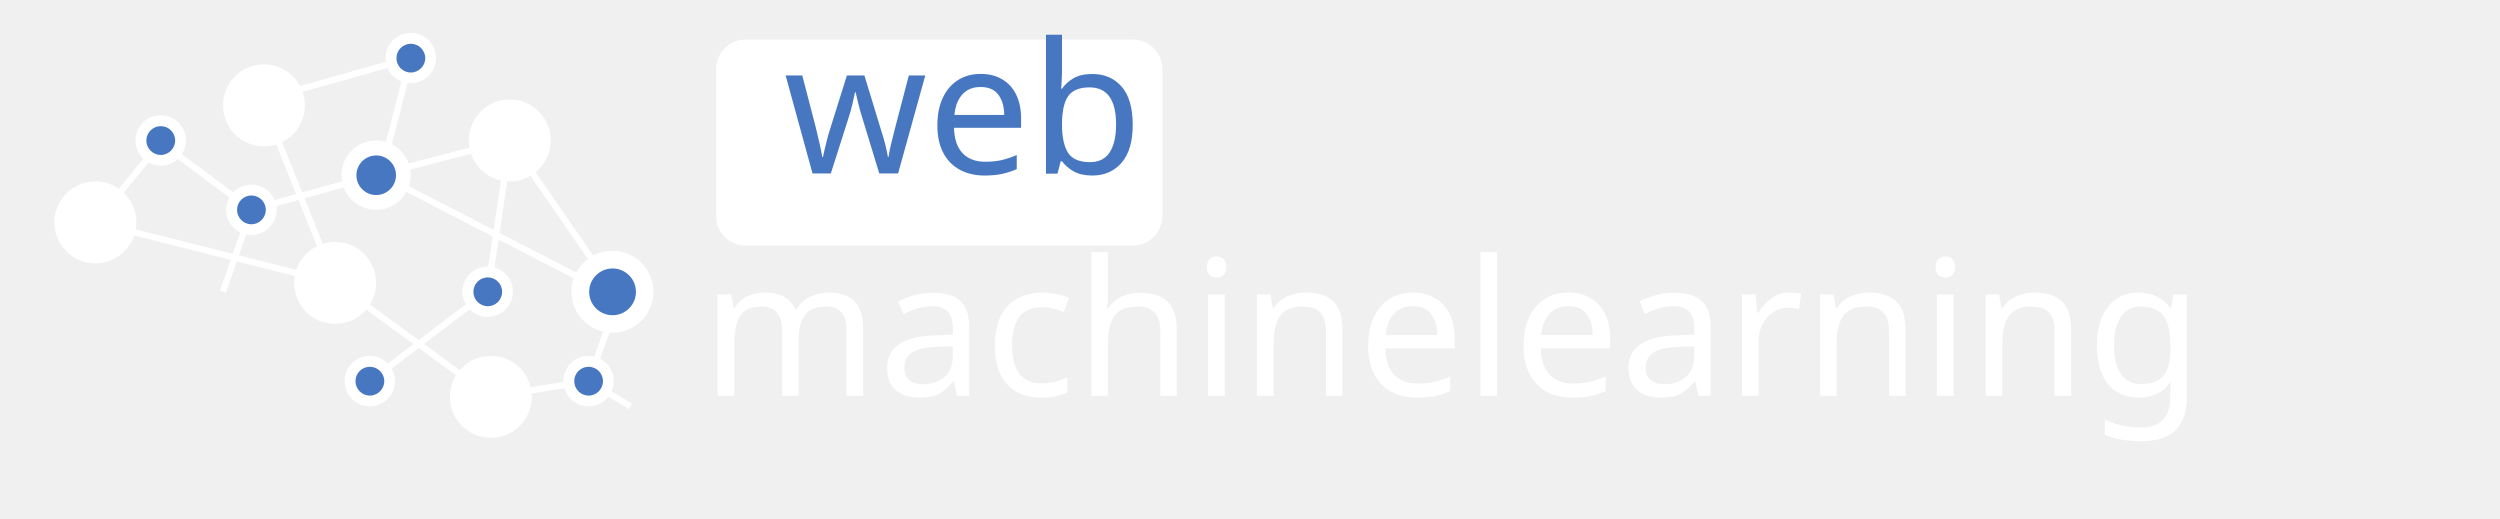
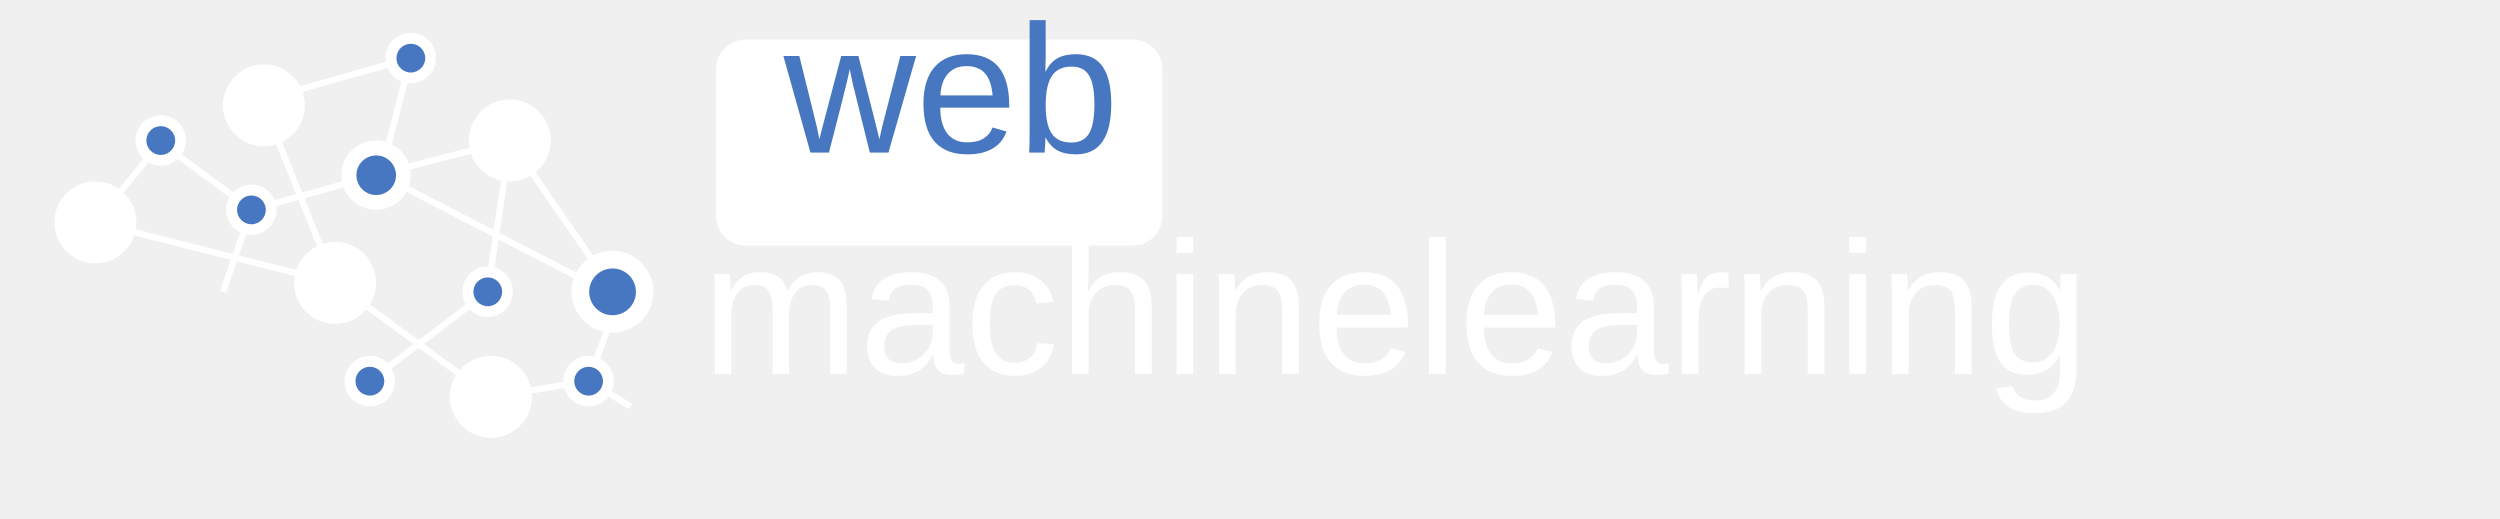
<svg xmlns="http://www.w3.org/2000/svg" xmlns:xlink="http://www.w3.org/1999/xlink" preserveAspectRatio="xMidYMid meet" viewBox="2.684 -3.515 381.39 82.256" width="377.39" height="78.26">
  <defs>
    <path d="M95.07 60.95L88.43 56.95L93.22 43.77L75.93 18.77L54.72 24.27L34.93 29.77L20.55 19.1L10.18 31.77" id="cpOv8Y6Ru" />
    <path d="M174.79 2.76C177.37 2.76 179.47 4.86 179.47 7.44C179.47 13.04 179.47 25.17 179.47 30.77C179.47 33.35 177.37 35.45 174.79 35.45C161.57 35.45 126.58 35.45 113.35 35.45C110.77 35.45 108.67 33.35 108.67 30.77C108.67 25.17 108.67 13.04 108.67 7.44C108.67 4.86 110.77 2.76 113.35 2.76C126.58 2.76 161.57 2.76 174.79 2.76Z" id="agNcJVAHg" />
-     <text id="a1qjqRMipJ" x="183" y="91" font-size="29" font-family="Poppins" font-weight="300" font-style="normal" letter-spacing="0" alignment-baseline="before-edge" transform="matrix(1 0 0 1 -63.61131 -90.91466)" style="line-height:100%" xml:space="preserve" dominant-baseline="text-before-edge">
+     <text id="a1qjqRMipJ" x="183" y="91" font-size="29" font-family="Arial, Helvetica, sans-serif" font-weight="300" font-style="normal" letter-spacing="0" alignment-baseline="before-edge" transform="matrix(1 0 0 1 -63.61131 -90.91466)" style="line-height:100%" xml:space="preserve" dominant-baseline="text-before-edge">
      <tspan x="183" dy="0.05em" alignment-baseline="before-edge" dominant-baseline="text-before-edge" text-anchor="start">web</tspan>
    </text>
-     <text id="cvPED4xOy" x="106.66" y="130" font-size="30" font-family="Poppins" font-weight="300" font-style="normal" letter-spacing="0" alignment-baseline="before-edge" transform="matrix(1 0 0 1 -0.2861446 -94)" style="line-height:100%" xml:space="preserve" dominant-baseline="text-before-edge">
+     <text id="cvPED4xOy" x="106.66" y="130" font-size="30" font-family="Arial, Helvetica, sans-serif" font-weight="300" font-style="normal" letter-spacing="0" alignment-baseline="before-edge" transform="matrix(1 0 0 1 -0.2861446 -94)" style="line-height:100%" xml:space="preserve" dominant-baseline="text-before-edge">
      <tspan x="106.66" dy="0em" alignment-baseline="before-edge" dominant-baseline="text-before-edge" text-anchor="start">machinelearning</tspan>
    </text>
    <path d="M88.43 56.95L72.93 59.45L48.22 41.38L10.18 31.77" id="a21WvlZiXo" />
    <path d="M79.43 59.45C79.43 63.04 76.52 65.95 72.93 65.95C69.34 65.95 66.43 63.04 66.43 59.45C66.43 55.86 69.34 52.95 72.93 52.95C76.52 52.95 79.43 55.86 79.43 59.45Z" id="g7g8kcl5OU" />
    <path d="M93.22 43.77L55.43 24.27L60.22 5.7L36.93 12.27" id="b2Hetrpwpy" />
    <path d="M30.43 42.77L34.93 29.77" id="gvyu2zvkY" />
    <path d="M48.22 41.38L36.93 13.2" id="b4uMXk2HFY" />
    <path d="M60.22 24.27C60.22 27.31 57.76 29.77 54.72 29.77C51.69 29.77 49.22 27.31 49.22 24.27C49.22 21.24 51.69 18.77 54.72 18.77C57.76 18.77 60.22 21.24 60.22 24.27Z" id="e2cboCoAnw" />
    <path d="M57.88 24.29C57.88 26.02 56.47 27.43 54.74 27.43C53 27.43 51.6 26.02 51.6 24.29C51.6 22.55 53 21.15 54.74 21.15C56.47 21.15 57.88 22.55 57.88 24.29Z" id="b5dP8xBYVW" />
    <path d="M54.72 41.38C54.72 44.96 51.81 47.88 48.22 47.88C44.63 47.88 41.72 44.96 41.72 41.38C41.72 37.79 44.63 34.88 48.22 34.88C51.81 34.88 54.72 37.79 54.72 41.38Z" id="acQNYkRLg" />
    <path d="M98.72 42.77C98.72 46.36 95.81 49.27 92.22 49.27C88.63 49.27 85.72 46.36 85.72 42.77C85.72 39.18 88.63 36.27 92.22 36.27C95.81 36.27 98.72 39.18 98.72 42.77Z" id="a6u11scCWb" />
    <path d="M95.95 42.79C95.95 44.84 94.29 46.5 92.24 46.5C90.19 46.5 88.53 44.84 88.53 42.79C88.53 40.74 90.19 39.08 92.24 39.08C94.29 39.08 95.95 40.74 95.95 42.79Z" id="d3IERwUKvp" />
    <path d="M53.72 56.95L72.43 42.77L75.93 19.1" id="aZDZ8EJL6" />
    <path d="M43.43 13.2C43.43 16.79 40.52 19.7 36.93 19.7C33.34 19.7 30.43 16.79 30.43 13.2C30.43 9.61 33.34 6.7 36.93 6.7C40.52 6.7 43.43 9.61 43.43 13.2Z" id="k2Lr7fZfVD" />
    <path d="M64.22 5.7C64.22 7.91 62.43 9.7 60.22 9.7C58.01 9.7 56.22 7.91 56.22 5.7C56.22 3.49 58.01 1.7 60.22 1.7C62.43 1.7 64.22 3.49 64.22 5.7Z" id="duDJVrz5n" />
    <path d="M62.52 5.71C62.52 6.97 61.49 7.99 60.23 7.99C58.97 7.99 57.95 6.97 57.95 5.71C57.95 4.45 58.97 3.43 60.23 3.43C61.49 3.43 62.52 4.45 62.52 5.71Z" id="ayIbKo1Nt" />
    <path d="M76.43 42.77C76.43 44.98 74.64 46.77 72.43 46.77C70.22 46.77 68.43 44.98 68.43 42.77C68.43 40.56 70.22 38.77 72.43 38.77C74.64 38.77 76.43 40.56 76.43 42.77Z" id="c1eIlO5ldd" />
    <path d="M74.72 42.78C74.72 44.04 73.7 45.07 72.44 45.07C71.18 45.07 70.16 44.04 70.16 42.78C70.16 41.52 71.18 40.5 72.44 40.5C73.7 40.5 74.72 41.52 74.72 42.78Z" id="f4mnf1tza5" />
    <path d="M24.55 18.77C24.55 20.98 22.75 22.77 20.55 22.77C18.34 22.77 16.55 20.98 16.55 18.77C16.55 16.56 18.34 14.77 20.55 14.77C22.75 14.77 24.55 16.56 24.55 18.77Z" id="aa2XZ5M5O" />
    <path d="M22.84 18.78C22.84 20.04 21.82 21.07 20.56 21.07C19.3 21.07 18.27 20.04 18.27 18.78C18.27 17.52 19.3 16.5 20.56 16.5C21.82 16.5 22.84 17.52 22.84 18.78Z" id="dQ6drDsUu" />
    <path d="M92.43 56.95C92.43 59.16 90.64 60.95 88.43 60.95C86.22 60.95 84.43 59.16 84.43 56.95C84.43 54.74 86.22 52.95 88.43 52.95C90.64 52.95 92.43 54.74 92.43 56.95Z" id="bmHV9Syt6" />
    <path d="M90.72 56.96C90.72 58.22 89.7 59.25 88.44 59.25C87.18 59.25 86.16 58.22 86.16 56.96C86.16 55.7 87.18 54.68 88.44 54.68C89.7 54.68 90.72 55.7 90.72 56.96Z" id="a3HX1GiA1O" />
    <path d="M82.43 18.77C82.43 22.36 79.52 25.27 75.93 25.27C72.34 25.27 69.43 22.36 69.43 18.77C69.43 15.18 72.34 12.27 75.93 12.27C79.52 12.27 82.43 15.18 82.43 18.77Z" id="a16Bhbi6AS" />
    <path d="M57.72 56.95C57.72 59.16 55.93 60.95 53.72 60.95C51.51 60.95 49.72 59.16 49.72 56.95C49.72 54.74 51.51 52.95 53.72 52.95C55.93 52.95 57.72 54.74 57.72 56.95Z" id="e76e3RoHAb" />
    <path d="M56.02 56.96C56.02 58.22 54.99 59.25 53.73 59.25C52.47 59.25 51.45 58.22 51.45 56.96C51.45 55.7 52.47 54.68 53.73 54.68C54.99 54.68 56.02 55.7 56.02 56.96Z" id="ca4XnnYOF" />
    <path d="M38.93 29.77C38.93 31.98 37.14 33.77 34.93 33.77C32.72 33.77 30.93 31.98 30.93 29.77C30.93 27.56 32.72 25.77 34.93 25.77C37.14 25.77 38.93 27.56 38.93 29.77Z" id="a1BPZprC6p" />
    <path d="M37.22 29.78C37.22 31.04 36.2 32.07 34.94 32.07C33.68 32.07 32.66 31.04 32.66 29.78C32.66 28.52 33.68 27.5 34.94 27.5C36.2 27.5 37.22 28.52 37.22 29.78Z" id="e1V3QTZxiP" />
    <path d="M16.68 31.77C16.68 35.36 13.77 38.27 10.18 38.27C6.6 38.27 3.68 35.36 3.68 31.77C3.68 28.18 6.6 25.27 10.18 25.27C13.77 25.27 16.68 28.18 16.68 31.77Z" id="b1CDYu5y1P" />
    <path d="" id="l4Kyxf2AdM" />
  </defs>
  <g>
    <g>
      <g>
        <use xlink:href="#cpOv8Y6Ru" opacity="1" fill-opacity="0" stroke="#ffffff" stroke-width="1" stroke-opacity="1" />
      </g>
    </g>
    <g>
      <use xlink:href="#agNcJVAHg" opacity="1" fill="#ffffff" fill-opacity="1" />
    </g>
    <g id="c2qC5pZasR">
      <use xlink:href="#a1qjqRMipJ" opacity="1" fill="#4777c0" fill-opacity="1" />
    </g>
    <g id="asK9Mn2P0">
      <use xlink:href="#cvPED4xOy" opacity="1" fill="#ffffff" fill-opacity="1" />
    </g>
    <g>
      <g>
        <use xlink:href="#a21WvlZiXo" opacity="1" fill-opacity="0" stroke="#ffffff" stroke-width="1" stroke-opacity="1" />
      </g>
    </g>
    <g>
      <use xlink:href="#g7g8kcl5OU" opacity="1" fill="#ffffff" fill-opacity="1" />
    </g>
    <g>
      <g>
        <use xlink:href="#b2Hetrpwpy" opacity="1" fill-opacity="0" stroke="#ffffff" stroke-width="1" stroke-opacity="1" />
      </g>
    </g>
    <g>
      <g>
        <use xlink:href="#gvyu2zvkY" opacity="1" fill-opacity="0" stroke="#ffffff" stroke-width="1" stroke-opacity="1" />
      </g>
    </g>
    <g>
      <g>
        <use xlink:href="#b4uMXk2HFY" opacity="1" fill-opacity="0" stroke="#ffffff" stroke-width="1" stroke-opacity="1" />
      </g>
    </g>
    <g>
      <use xlink:href="#e2cboCoAnw" opacity="1" fill="#ffffff" fill-opacity="1" />
    </g>
    <g>
      <use xlink:href="#b5dP8xBYVW" opacity="1" fill="#4777c0" fill-opacity="1" />
    </g>
    <g>
      <use xlink:href="#acQNYkRLg" opacity="1" fill="#ffffff" fill-opacity="1" />
    </g>
    <g>
      <use xlink:href="#a6u11scCWb" opacity="1" fill="#ffffff" fill-opacity="1" />
    </g>
    <g>
      <use xlink:href="#d3IERwUKvp" opacity="1" fill="#4777c0" fill-opacity="1" />
    </g>
    <g>
      <g>
        <use xlink:href="#aZDZ8EJL6" opacity="1" fill-opacity="0" stroke="#ffffff" stroke-width="1" stroke-opacity="1" />
      </g>
    </g>
    <g>
      <use xlink:href="#k2Lr7fZfVD" opacity="1" fill="#ffffff" fill-opacity="1" />
    </g>
    <g>
      <use xlink:href="#duDJVrz5n" opacity="1" fill="#ffffff" fill-opacity="1" />
    </g>
    <g>
      <use xlink:href="#ayIbKo1Nt" opacity="1" fill="#4777c0" fill-opacity="1" />
    </g>
    <g>
      <use xlink:href="#c1eIlO5ldd" opacity="1" fill="#ffffff" fill-opacity="1" />
    </g>
    <g>
      <use xlink:href="#f4mnf1tza5" opacity="1" fill="#4777c0" fill-opacity="1" />
    </g>
    <g>
      <use xlink:href="#aa2XZ5M5O" opacity="1" fill="#ffffff" fill-opacity="1" />
    </g>
    <g>
      <use xlink:href="#dQ6drDsUu" opacity="1" fill="#4777c0" fill-opacity="1" />
    </g>
    <g>
      <use xlink:href="#bmHV9Syt6" opacity="1" fill="#ffffff" fill-opacity="1" />
    </g>
    <g>
      <use xlink:href="#a3HX1GiA1O" opacity="1" fill="#4777c0" fill-opacity="1" />
    </g>
    <g>
      <use xlink:href="#a16Bhbi6AS" opacity="1" fill="#ffffff" fill-opacity="1" />
    </g>
    <g>
      <use xlink:href="#e76e3RoHAb" opacity="1" fill="#ffffff" fill-opacity="1" />
    </g>
    <g>
      <use xlink:href="#ca4XnnYOF" opacity="1" fill="#4777c0" fill-opacity="1" />
    </g>
    <g>
      <use xlink:href="#a1BPZprC6p" opacity="1" fill="#ffffff" fill-opacity="1" />
    </g>
    <g>
      <use xlink:href="#e1V3QTZxiP" opacity="1" fill="#4777c0" fill-opacity="1" />
    </g>
    <g>
      <use xlink:href="#b1CDYu5y1P" opacity="1" fill="#ffffff" fill-opacity="1" />
    </g>
    <g>
      <g>
        <use xlink:href="#l4Kyxf2AdM" opacity="1" fill-opacity="0" stroke="#61bafb" stroke-width="1" stroke-opacity="1" />
      </g>
    </g>
  </g>
</svg>
